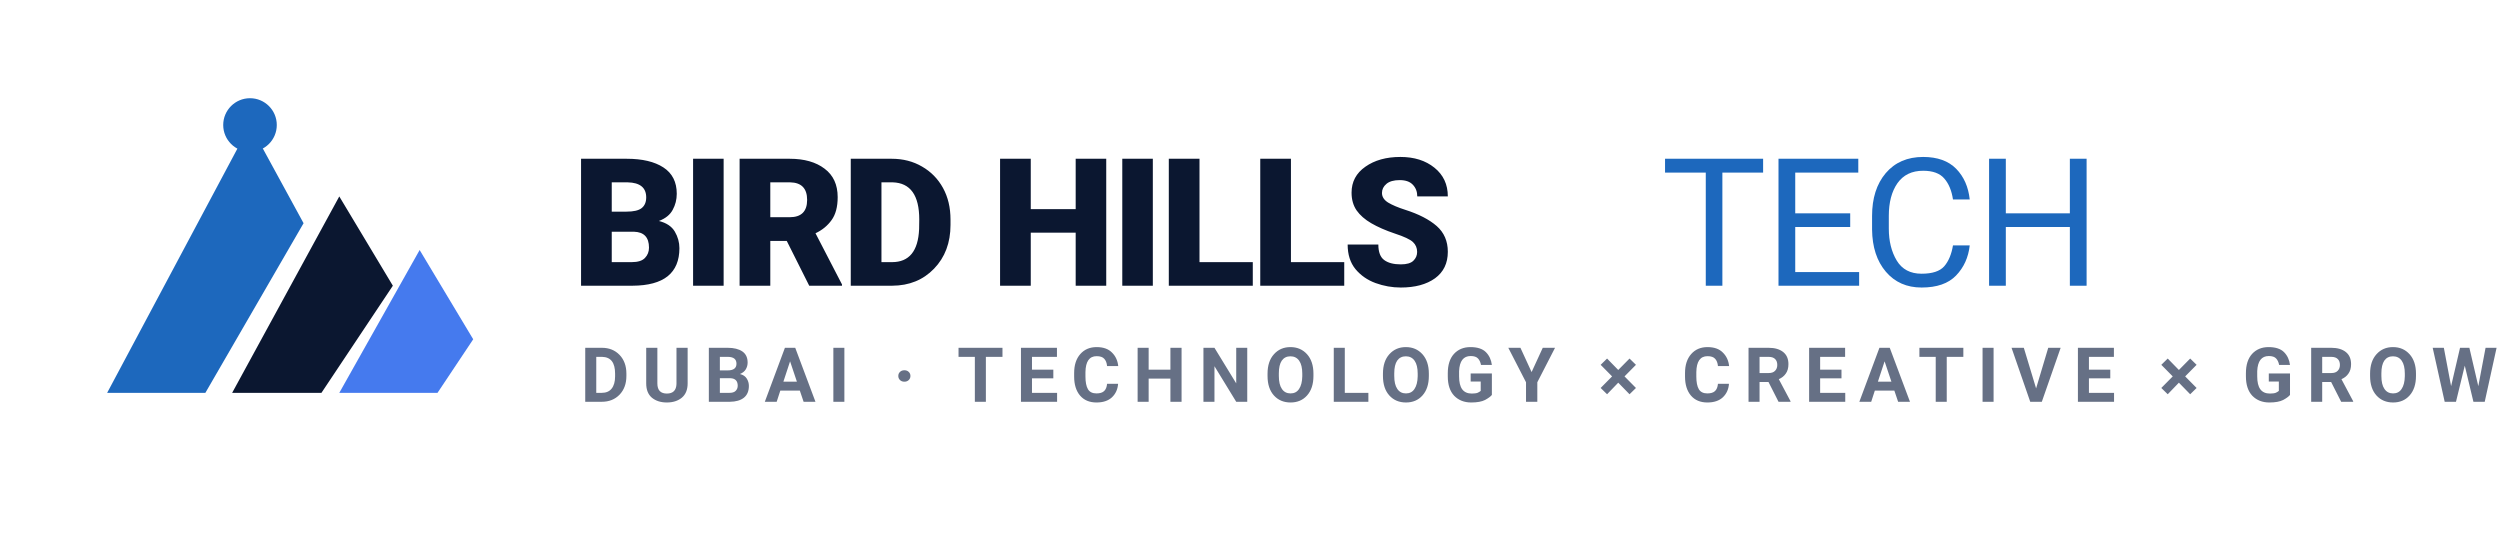
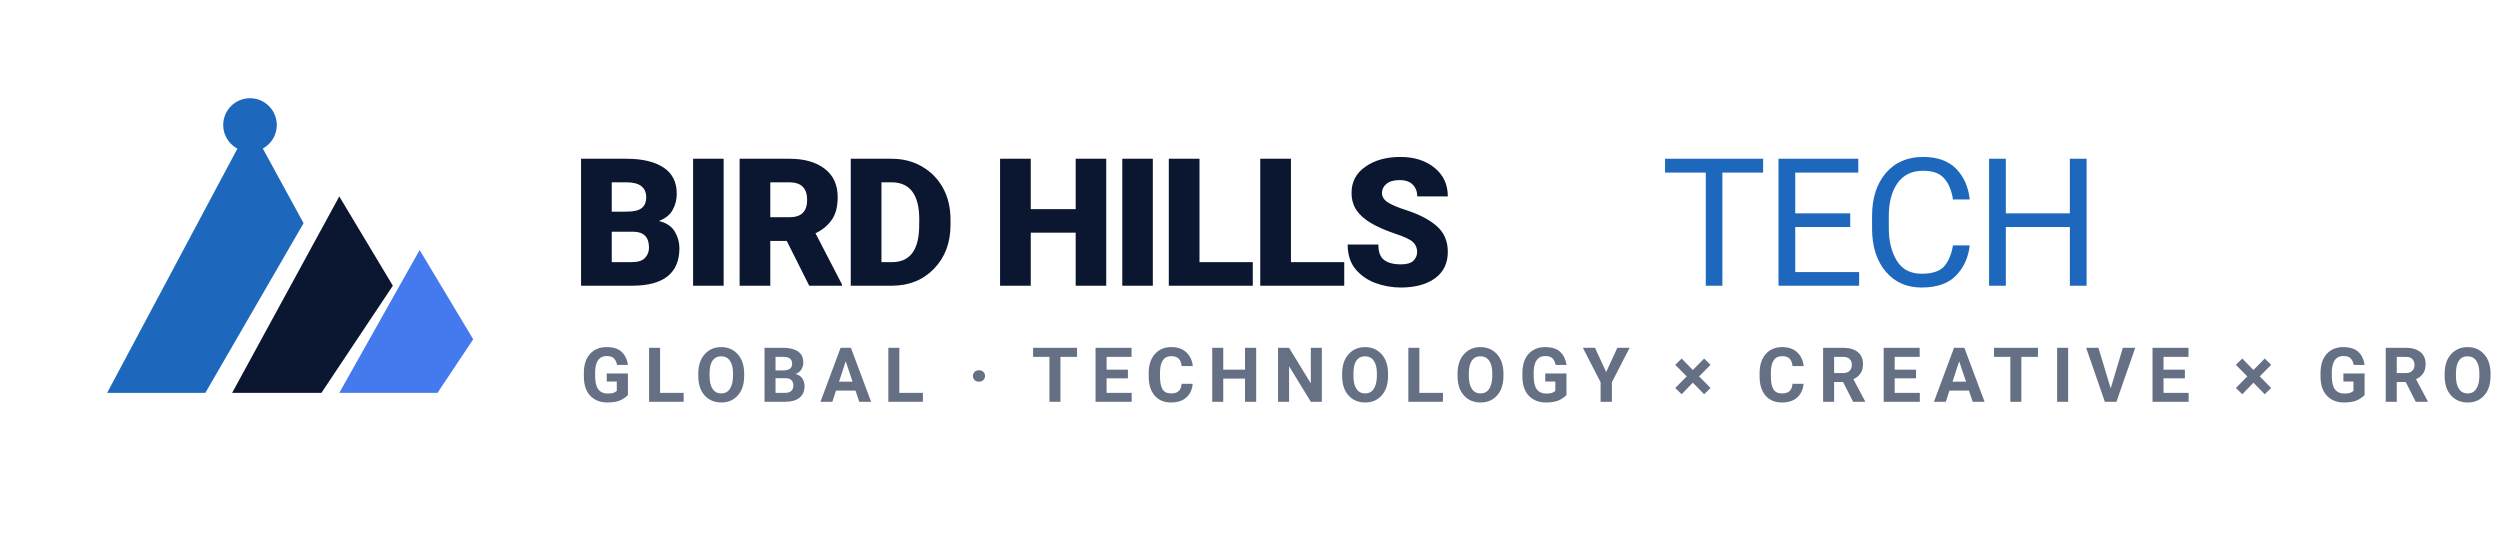
<svg xmlns="http://www.w3.org/2000/svg" viewBox="0 0 280 60" fill="none" class="w-full h-auto">
  <g id="emblem">
    <path d="M12 44L28 14L34 25L23 44H12Z" fill="#1D68BD" />
    <path d="M26 44L38 22L44 32L36 44H26Z" fill="#0B1730" />
    <path d="M38 44L47 28L53 38L49 44H38Z" fill="#2563EB" opacity="0.85" />
    <circle cx="28" cy="14" r="3" fill="#1D68BD" />
  </g>
  <g id="logotype">
    <text x="64" y="32" font-family="system-ui, -apple-system, BlinkMacSystemFont, 'Segoe UI', Roboto, sans-serif" font-size="20" font-weight="800" letter-spacing="-0.03em" fill="#0B1730">BIRD HILLS</text>
    <text x="186" y="32" font-family="system-ui, -apple-system, BlinkMacSystemFont, 'Segoe UI', Roboto, sans-serif" font-size="20" font-weight="400" letter-spacing="-0.02em" fill="#1D68BD">TECH</text>
-     <text x="65" y="45" font-family="system-ui, -apple-system, BlinkMacSystemFont, 'Segoe UI', Roboto, sans-serif" font-size="8.5" font-weight="600" letter-spacing="0.16em" fill="#667085">DUBAI · TECHNOLOGY × CREATIVE × GROWTH</text>
+     <text x="65" y="45" font-family="system-ui, -apple-system, BlinkMacSystemFont, 'Segoe UI', Roboto, sans-serif" font-size="8.5" font-weight="600" letter-spacing="0.16em" fill="#667085">GLOBAL · TECHNOLOGY × CREATIVE × GROWTH</text>
  </g>
</svg>
